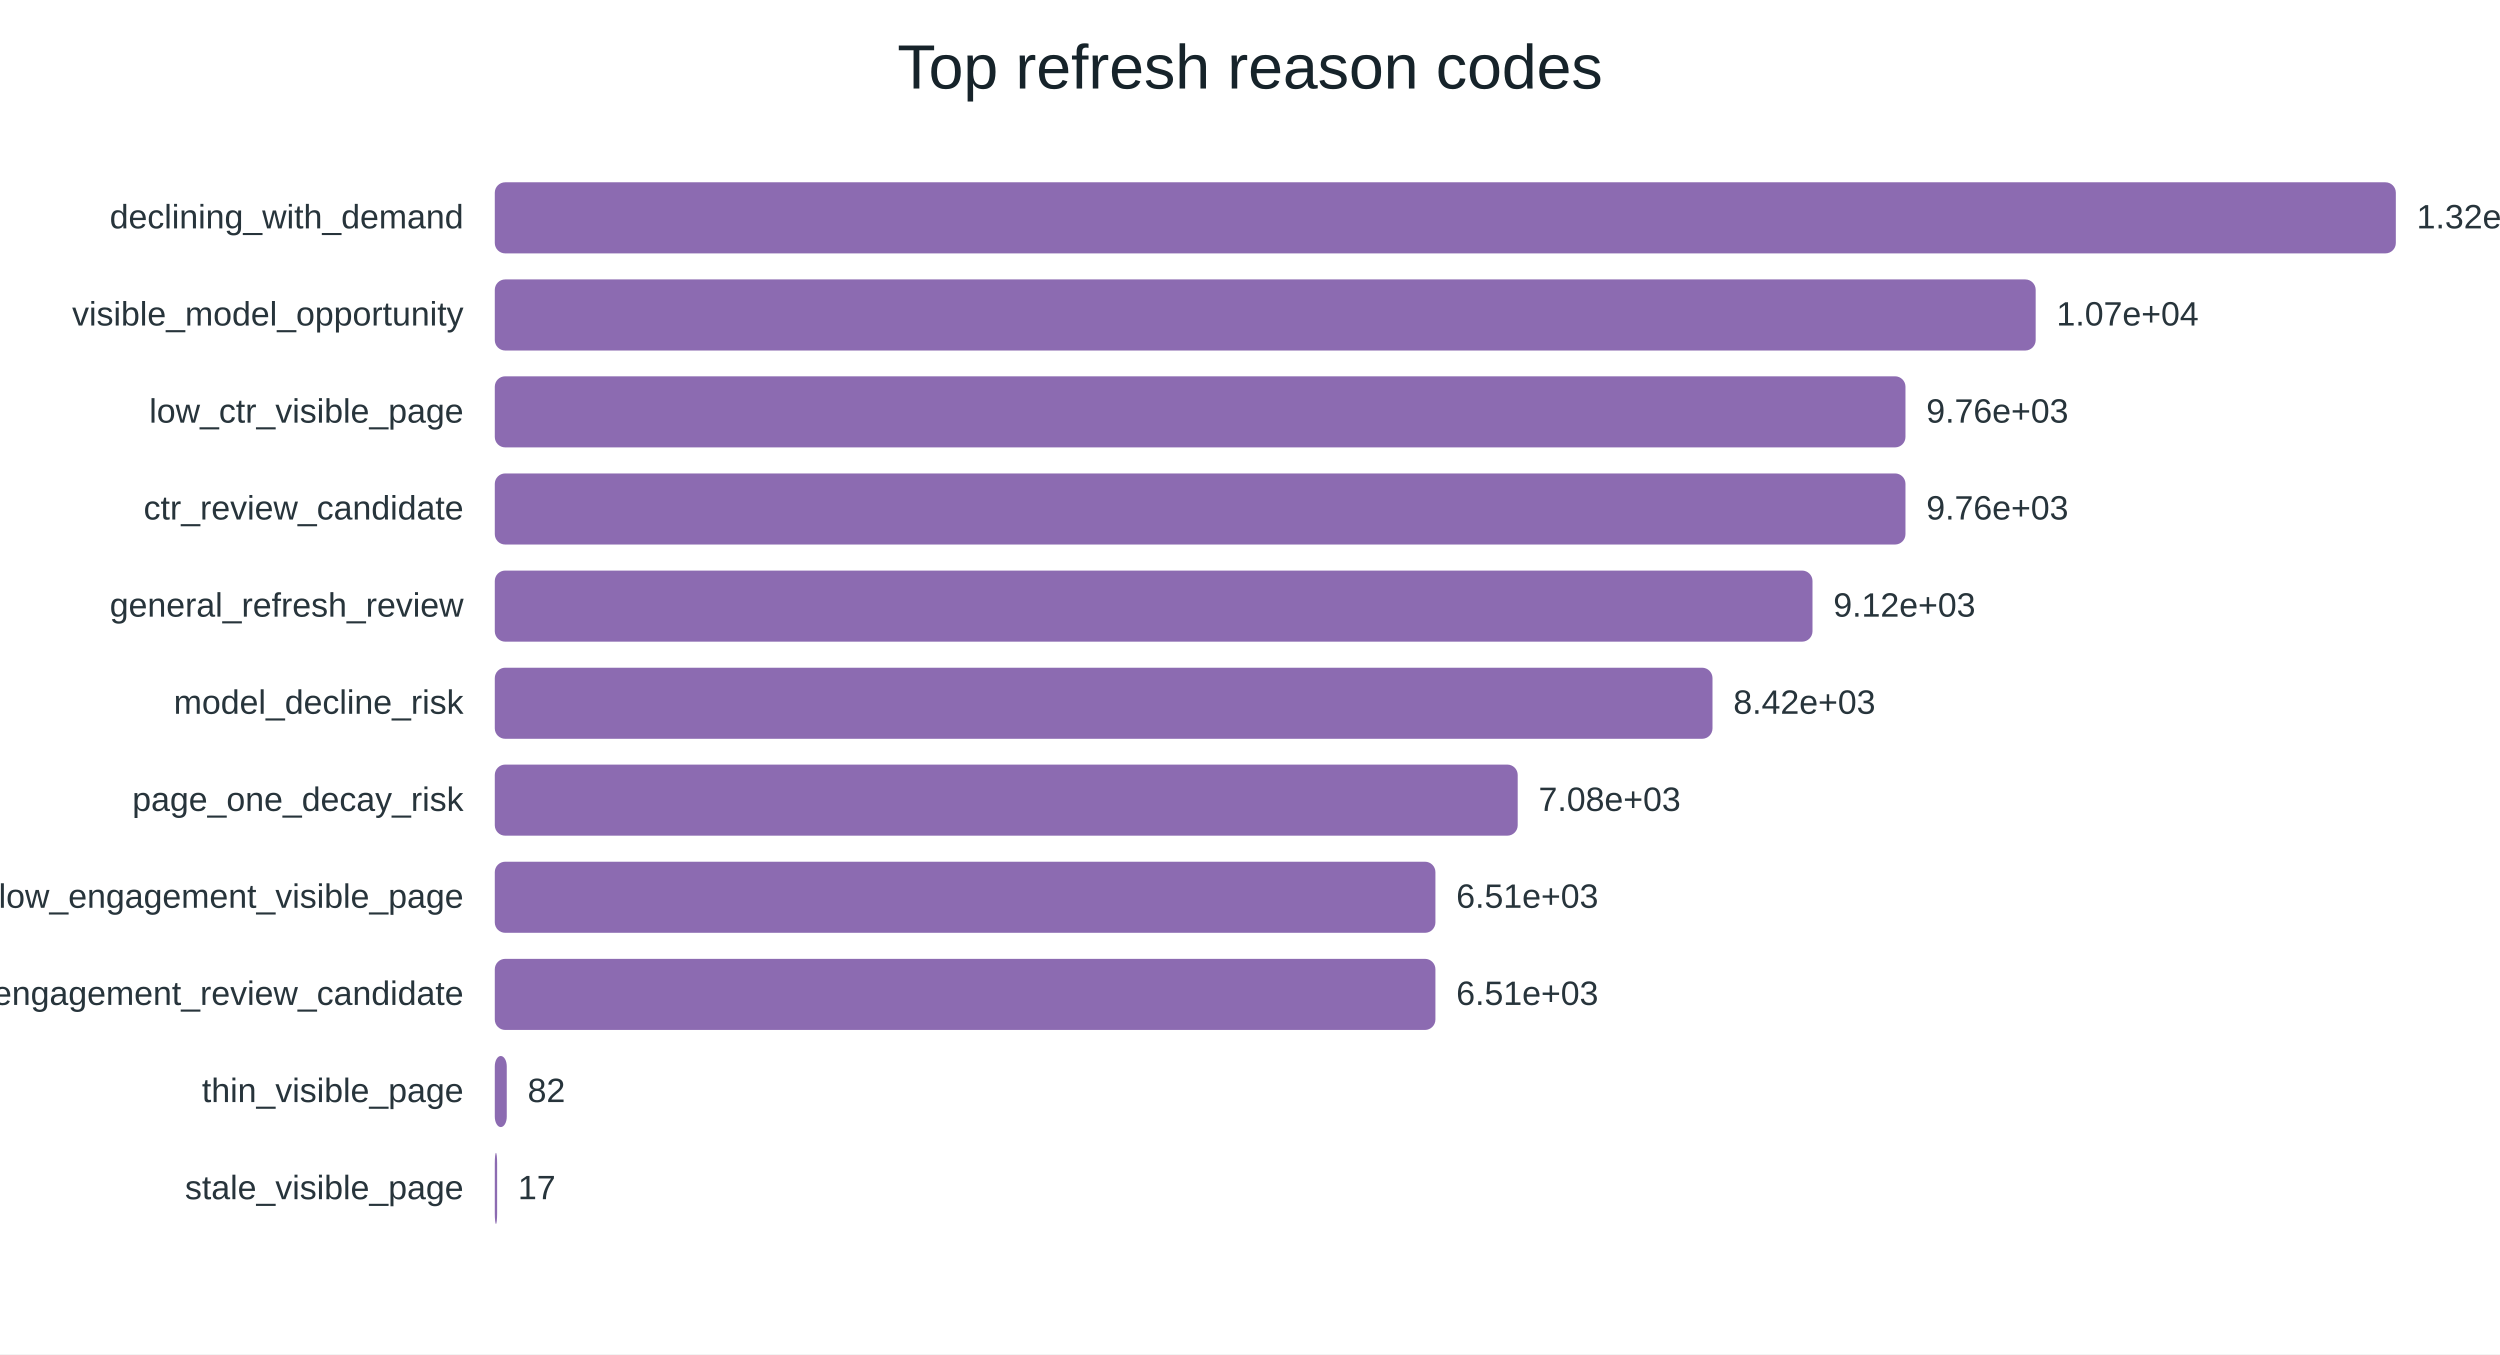
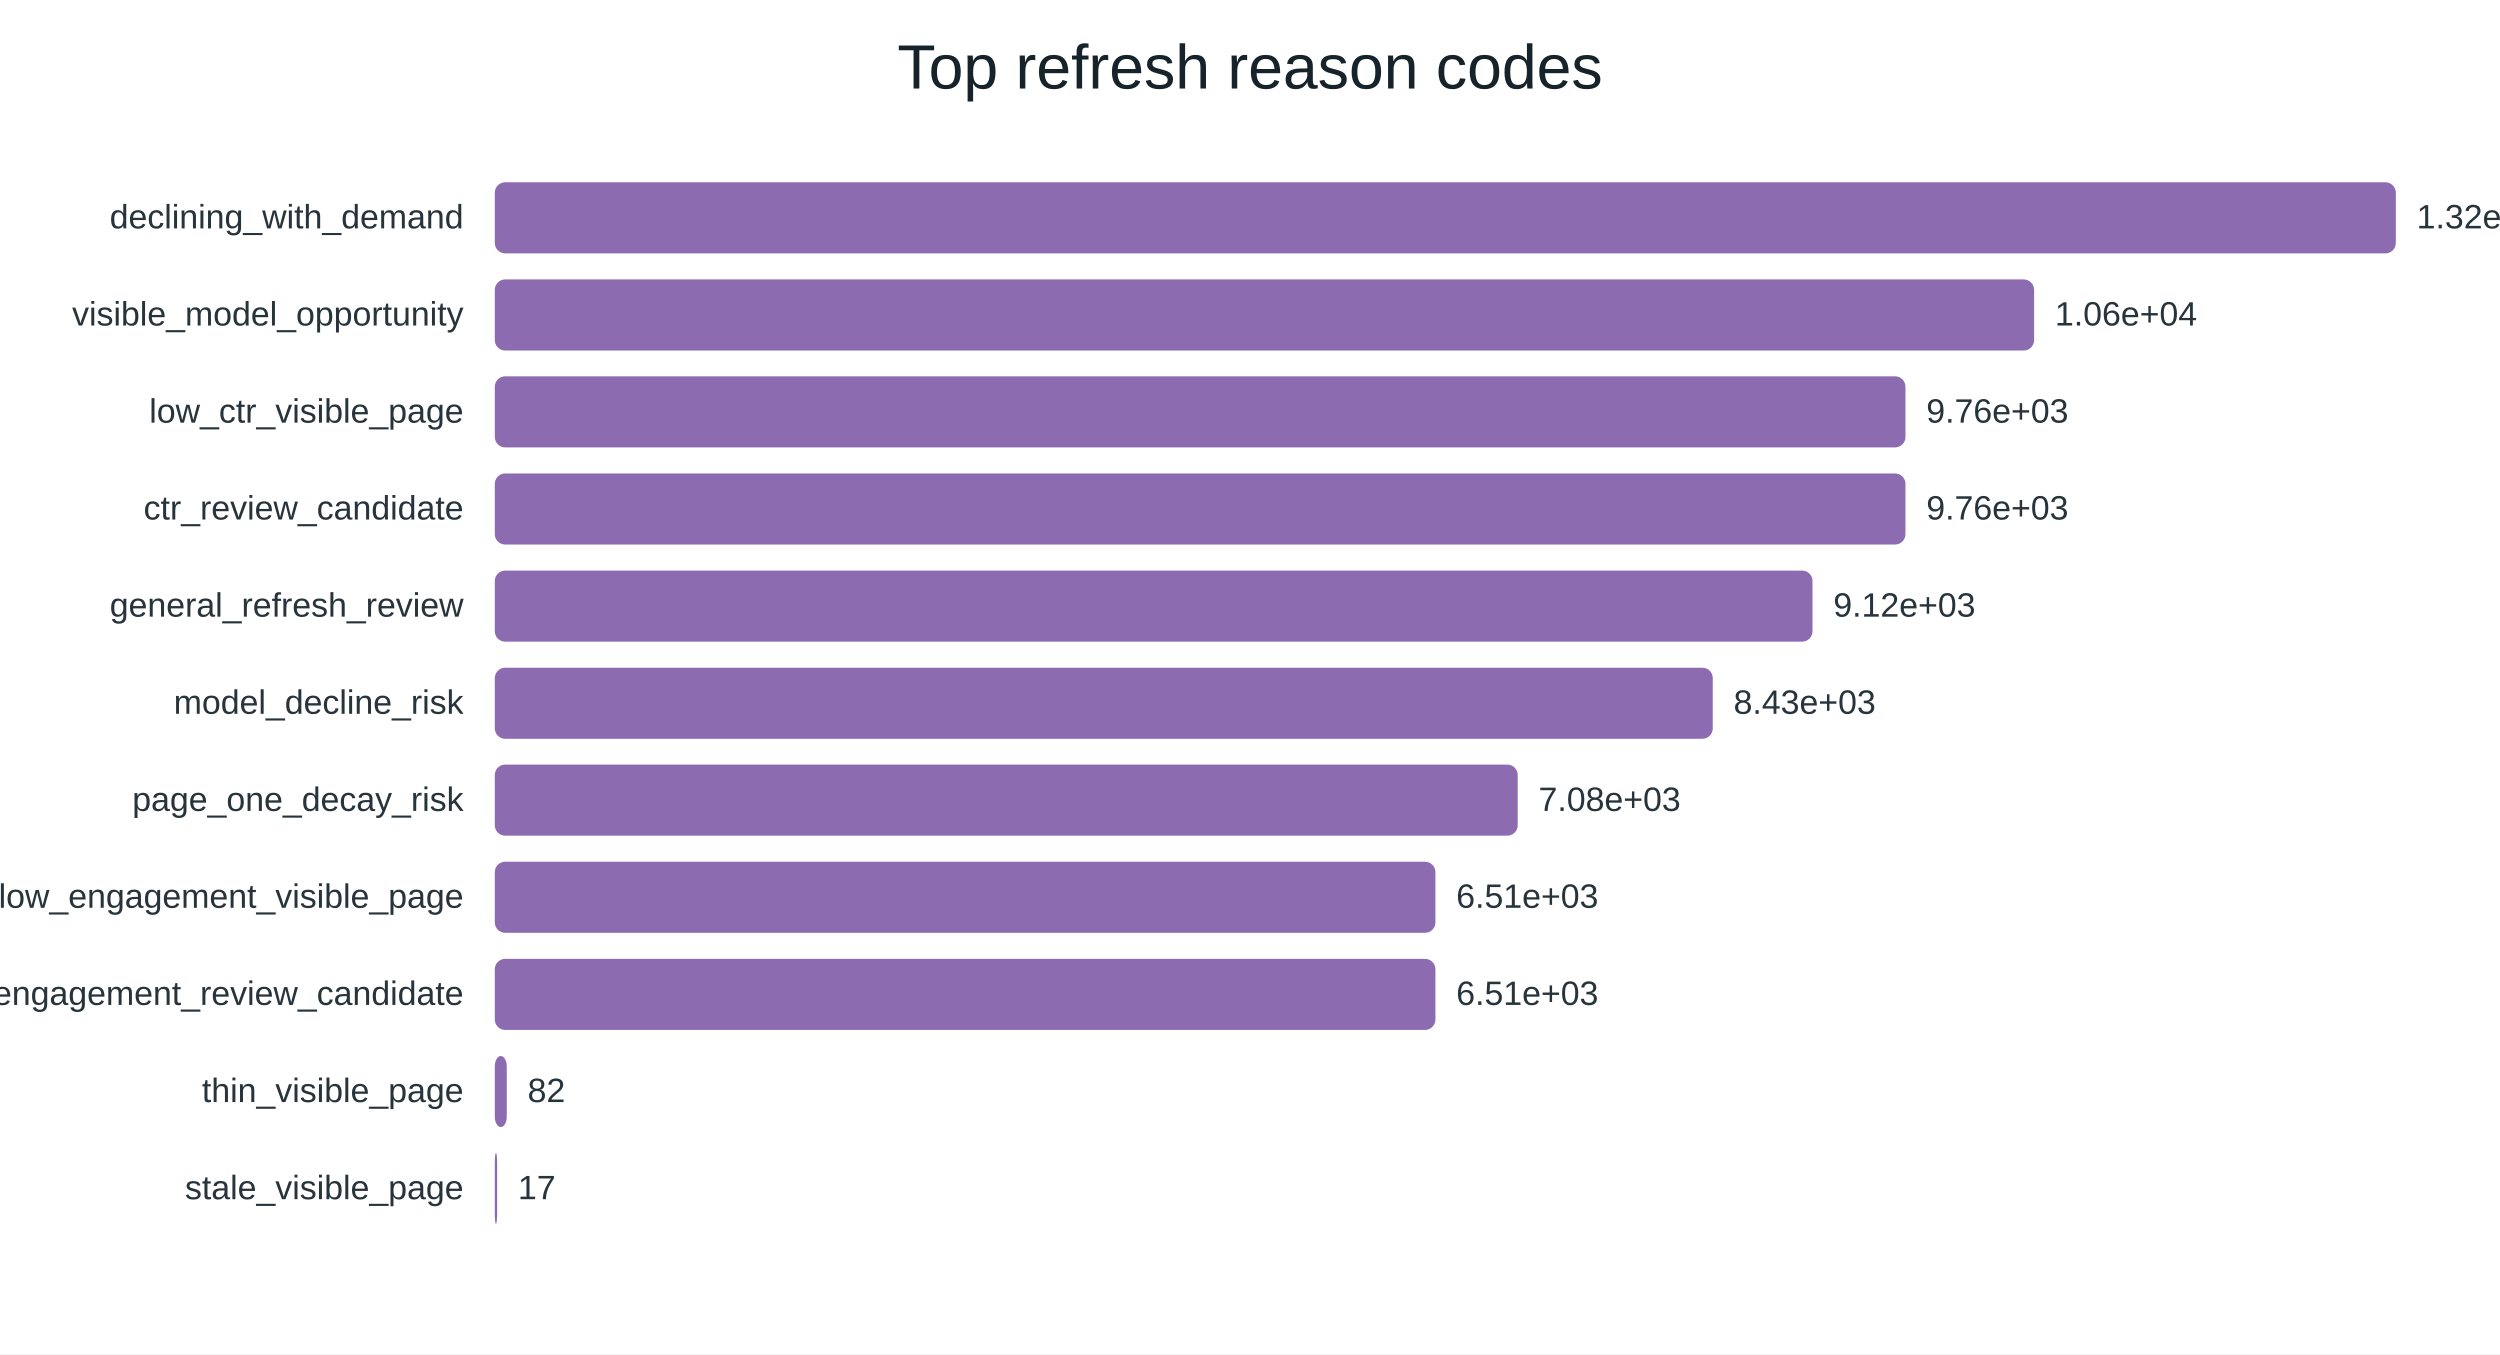
<svg xmlns="http://www.w3.org/2000/svg" width="960" height="520" viewBox="0 0 960 520">
  <rect width="100%" height="100%" fill="#ffffff" />
  <text x="480.0" y="34" text-anchor="middle" font-family="Arial" font-size="24" fill="#16232a">Top refresh reason codes</text>
  <text x="178" y="87.7" text-anchor="end" font-family="Arial" font-size="13" fill="#27343b">declining_with_demand</text>
  <rect x="190" y="70.0" width="730.0" height="27.3" fill="#8C6BB1" rx="4" />
  <text x="928.0" y="87.7" font-family="Arial" font-size="13" fill="#27343b">1.32e+04</text>
  <text x="178" y="125.0" text-anchor="end" font-family="Arial" font-size="13" fill="#27343b">visible_model_opportunity</text>
-   <rect x="190" y="107.3" width="591.7" height="27.3" fill="#8C6BB1" rx="4" />
-   <text x="789.7" y="125.0" font-family="Arial" font-size="13" fill="#27343b">1.07e+04</text>
+   <rect x="190" y="107.3" width="591.1" height="27.3" fill="#8C6BB1" rx="4" />
+   <text x="789.1" y="125.0" font-family="Arial" font-size="13" fill="#27343b">1.06e+04</text>
  <text x="178" y="162.3" text-anchor="end" font-family="Arial" font-size="13" fill="#27343b">low_ctr_visible_page</text>
  <rect x="190" y="144.5" width="541.7" height="27.3" fill="#8C6BB1" rx="4" />
  <text x="739.7" y="162.3" font-family="Arial" font-size="13" fill="#27343b">9.76e+03</text>
  <text x="178" y="199.5" text-anchor="end" font-family="Arial" font-size="13" fill="#27343b">ctr_review_candidate</text>
  <rect x="190" y="181.8" width="541.7" height="27.3" fill="#8C6BB1" rx="4" />
  <text x="739.7" y="199.5" font-family="Arial" font-size="13" fill="#27343b">9.76e+03</text>
  <text x="178" y="236.8" text-anchor="end" font-family="Arial" font-size="13" fill="#27343b">general_refresh_review</text>
  <rect x="190" y="219.1" width="506.0" height="27.3" fill="#8C6BB1" rx="4" />
  <text x="704.0" y="236.8" font-family="Arial" font-size="13" fill="#27343b">9.12e+03</text>
  <text x="178" y="274.1" text-anchor="end" font-family="Arial" font-size="13" fill="#27343b">model_decline_risk</text>
-   <rect x="190" y="256.4" width="467.6" height="27.3" fill="#8C6BB1" rx="4" />
-   <text x="665.6" y="274.1" font-family="Arial" font-size="13" fill="#27343b">8.42e+03</text>
+   <rect x="190" y="256.4" width="467.7" height="27.3" fill="#8C6BB1" rx="4" />
+   <text x="665.7" y="274.1" font-family="Arial" font-size="13" fill="#27343b">8.43e+03</text>
  <text x="178" y="311.4" text-anchor="end" font-family="Arial" font-size="13" fill="#27343b">page_one_decay_risk</text>
  <rect x="190" y="293.6" width="392.8" height="27.3" fill="#8C6BB1" rx="4" />
  <text x="590.8" y="311.4" font-family="Arial" font-size="13" fill="#27343b">7.08e+03</text>
  <text x="178" y="348.6" text-anchor="end" font-family="Arial" font-size="13" fill="#27343b">low_engagement_visible_page</text>
  <rect x="190" y="330.9" width="361.2" height="27.3" fill="#8C6BB1" rx="4" />
  <text x="559.2" y="348.6" font-family="Arial" font-size="13" fill="#27343b">6.51e+03</text>
  <text x="178" y="385.9" text-anchor="end" font-family="Arial" font-size="13" fill="#27343b">engagement_review_candidate</text>
  <rect x="190" y="368.2" width="361.2" height="27.3" fill="#8C6BB1" rx="4" />
  <text x="559.2" y="385.9" font-family="Arial" font-size="13" fill="#27343b">6.51e+03</text>
  <text x="178" y="423.2" text-anchor="end" font-family="Arial" font-size="13" fill="#27343b">thin_visible_page</text>
  <rect x="190" y="405.5" width="4.6" height="27.3" fill="#8C6BB1" rx="4" />
  <text x="202.6" y="423.2" font-family="Arial" font-size="13" fill="#27343b">82</text>
  <text x="178" y="460.5" text-anchor="end" font-family="Arial" font-size="13" fill="#27343b">stale_visible_page</text>
  <rect x="190" y="442.7" width="0.9" height="27.3" fill="#8C6BB1" rx="4" />
  <text x="198.9" y="460.5" font-family="Arial" font-size="13" fill="#27343b">17</text>
</svg>
